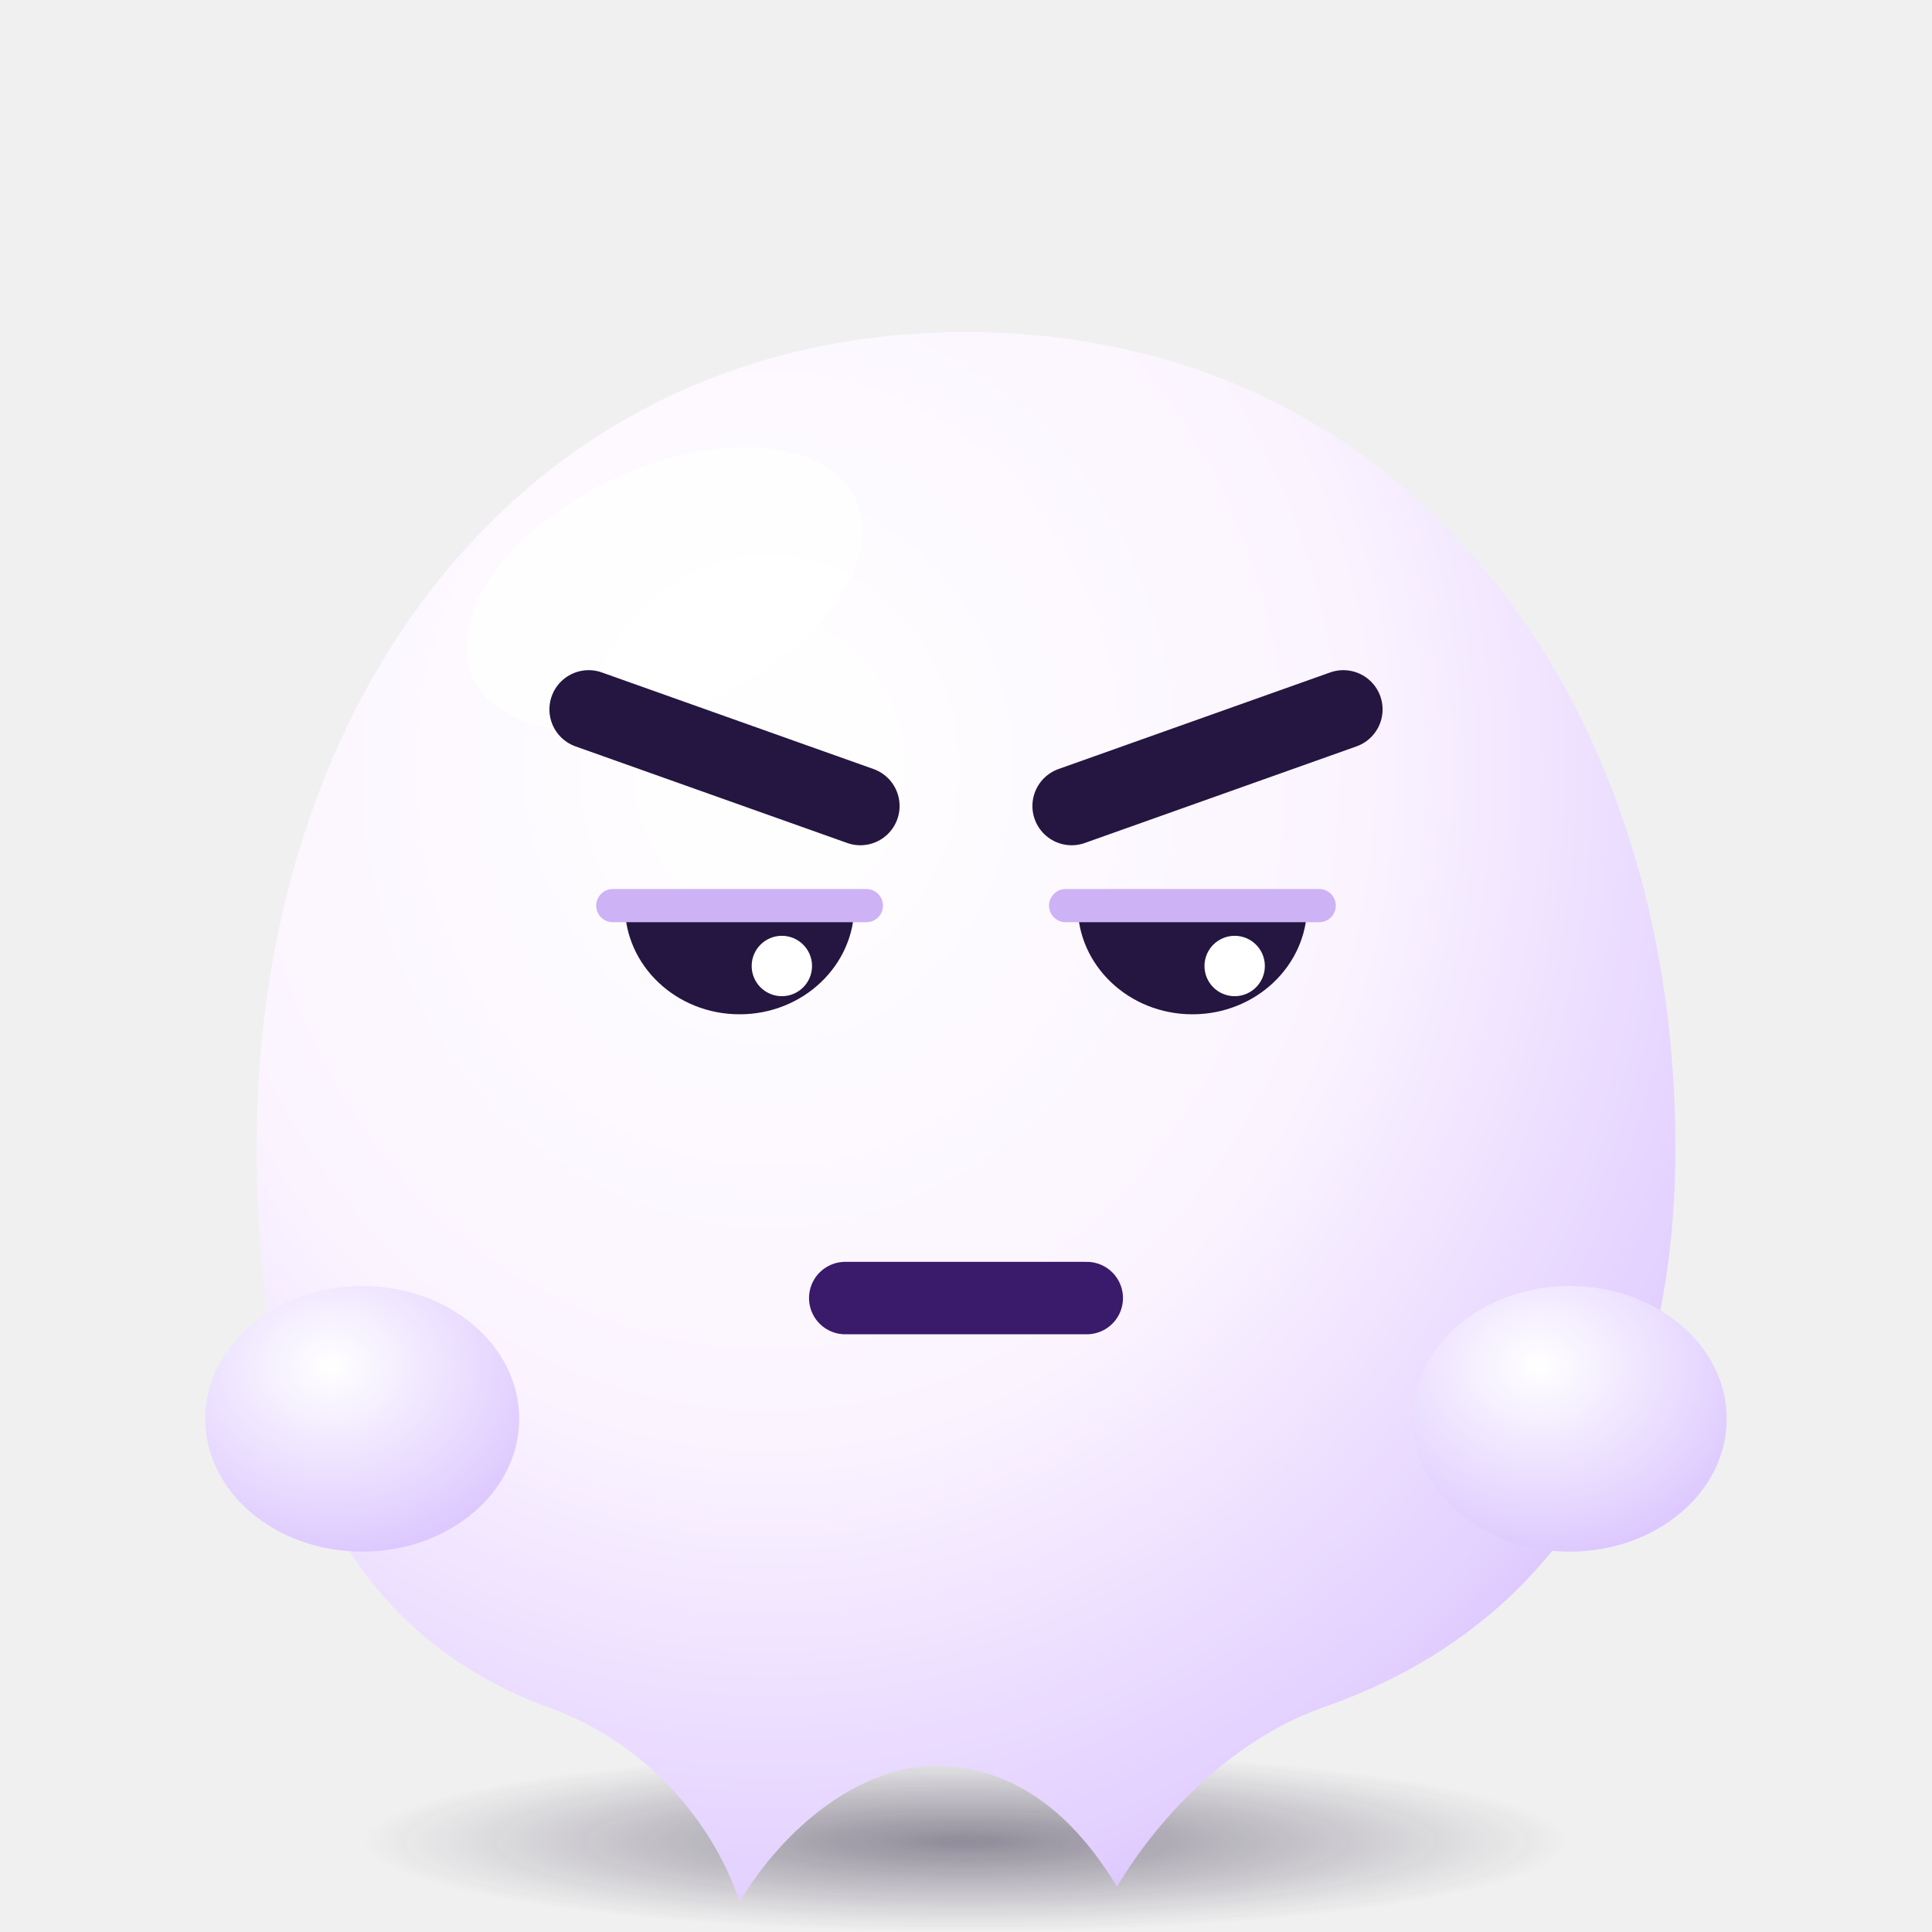
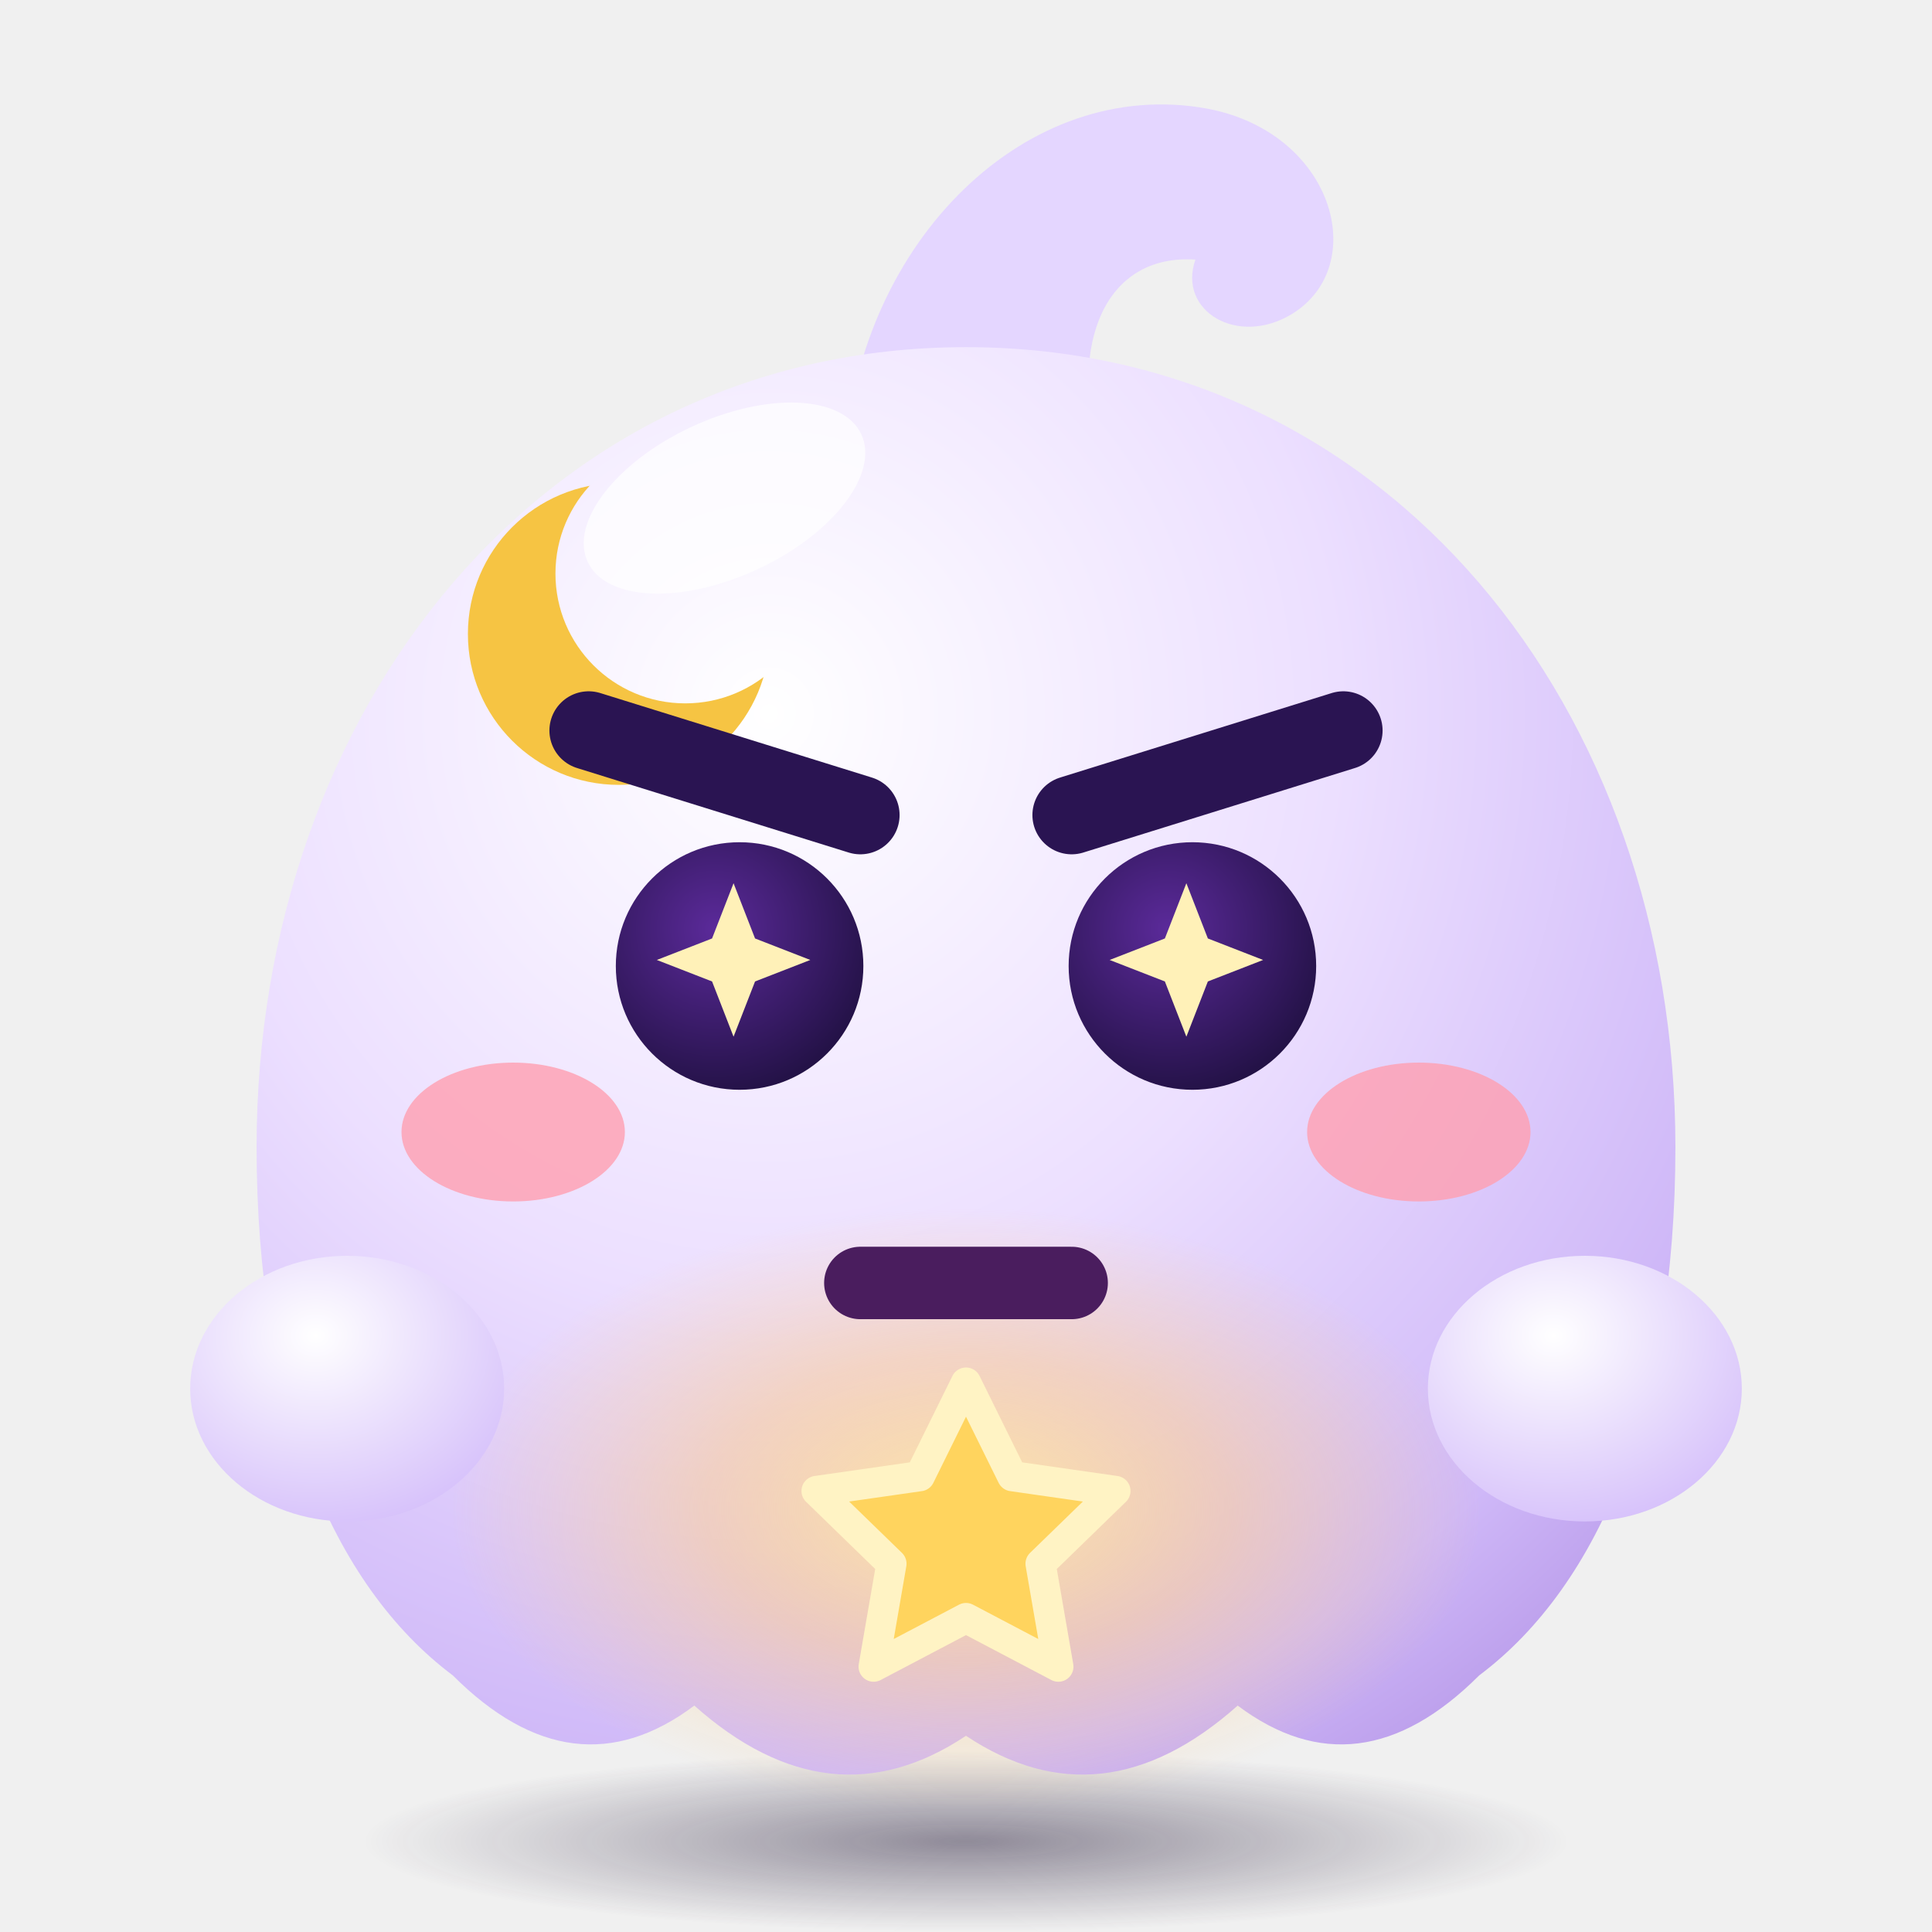
<svg xmlns="http://www.w3.org/2000/svg" viewBox="0 0 64 64">
  <defs>
-     <radialGradient id="b" cx=".36" cy=".28" r=".85">
+     <radialGradient id="b" cx=".36" cy=".26" r=".9">
      <stop offset="0" stop-color="#ffffff" />
-       <stop offset=".5" stop-color="#fbf4ff" />
-       <stop offset=".85" stop-color="#e2cfff" />
-       <stop offset="1" stop-color="#c9aef5" />
+       <stop offset=".45" stop-color="#ecdfff" />
+       <stop offset=".82" stop-color="#cfb8f8" />
+       <stop offset="1" stop-color="#b393e6" />
    </radialGradient>
    <radialGradient id="a" cx=".4" cy=".3" r=".8">
      <stop offset="0" stop-color="#ffffff" />
-       <stop offset="1" stop-color="#d9c2ff" />
+       <stop offset="1" stop-color="#d3bcfa" />
    </radialGradient>
    <radialGradient id="g" cx=".5" cy=".5" r=".5">
      <stop offset="0" stop-color="#1a0f2e" stop-opacity=".45" />
      <stop offset="1" stop-color="#1a0f2e" stop-opacity="0" />
    </radialGradient>
    <radialGradient id="m" cx=".45" cy=".4" r=".75">
-       <stop offset="0" stop-color="#3a1a6a" />
-       <stop offset=".6" stop-color="#160a33" />
-       <stop offset="1" stop-color="#06030f" />
+       <stop offset="0" stop-color="#5a2470" />
+       <stop offset="1" stop-color="#2a1048" />
    </radialGradient>
+     <radialGradient id="e" cx=".4" cy=".35" r=".75">
+       <stop offset="0" stop-color="#5b2a9a" />
+       <stop offset="1" stop-color="#1d0f3d" />
+     </radialGradient>
+     <radialGradient id="w" cx=".5" cy=".5" r=".5">
+       <stop offset="0" stop-color="#ffe9a8" stop-opacity=".95" />
+       <stop offset=".5" stop-color="#ffcf8a" stop-opacity=".5" />
+       <stop offset="1" stop-color="#ffcf8a" stop-opacity="0" />
+     </radialGradient>
+     <mask id="c">
+       <rect width="64" height="64" fill="#fff" />
+       <circle cx="22.7" cy="19" r="4.3" fill="#000" />
+     </mask>
  </defs>
  <ellipse cx="32" cy="61" rx="20" ry="3" fill="url(#g)" />
-   <path d="M32 11C46.5 11 55.5 23 55.5 38C55.5 48 51 54 44 56.5C41 57.5 38.5 60 37 62.5C35.5 60 33.5 58.5 31 58.5C28.5 58.5 26 60.5 24.5 63C23.5 60 21 57.5 18 56.5C11.5 54 8.5 48 8.5 38C8.5 23 17.5 11 32 11Z" fill="url(#b)" />
-   <ellipse cx="22" cy="19.5" rx="7" ry="4" fill="#fff" opacity=".85" transform="rotate(-25 22 19.5)" />
-   <ellipse cx="12" cy="47" rx="5.2" ry="4.4" fill="url(#a)" />
-   <ellipse cx="52" cy="47" rx="5.2" ry="4.4" fill="url(#a)" />
-   <path d="M19.5 23.5l9 3.2M44.5 23.5l-9 3.2" stroke="#241640" stroke-width="2.6" stroke-linecap="round" />
-   <path d="M20.7 30H28.3A3.8 3.6 0 0 1 20.7 30Z" fill="#241640" />
-   <path d="M20.3 30H28.7" stroke="#cdb3f5" stroke-width="1.1" stroke-linecap="round" />
-   <circle cx="25.9" cy="32" r="1" fill="#fff" />
-   <path d="M35.7 30H43.3A3.8 3.6 0 0 1 35.7 30Z" fill="#241640" />
-   <path d="M35.3 30H43.7" stroke="#cdb3f5" stroke-width="1.1" stroke-linecap="round" />
-   <circle cx="40.9" cy="32" r="1" fill="#fff" />
-   <path d="M28 43h8" stroke="#3a1a6a" stroke-width="2.4" stroke-linecap="round" />
+   <path d="M28 15C28.5 8 34 2.5 40 3.6C44.2 4.4 45.4 8.8 42.8 10.4C41 11.5 39 10.3 39.6 8.6C36.6 8.4 35.4 11.4 36.4 15Z" fill="#e4d6ff" />
+   <path d="M32 11.5C46 11.5 55.5 23.5 55.5 38C55.5 46.5 53 52.5 49 55.5Q45 59.5 41 56.5Q36.5 60.5 32 57.5Q27.5 60.5 23 56.5Q19 59.5 15 55.5C11 52.5 8.5 46.5 8.5 38C8.5 23.5 18 11.5 32 11.5Z" fill="url(#b)" />
+   <ellipse cx="32" cy="50" rx="17" ry="10" fill="url(#w)" />
+   <ellipse cx="24" cy="16.5" rx="5" ry="2.6" fill="#fff" opacity=".7" transform="rotate(-25 24 16.5)" />
+   <ellipse cx="11.5" cy="46" rx="5.2" ry="4.4" fill="url(#a)" />
+   <ellipse cx="52.5" cy="46" rx="5.2" ry="4.4" fill="url(#a)" />
+   <circle cx="20.5" cy="21" r="5" fill="#f6c443" mask="url(#c)" />
+   <ellipse cx="17" cy="37.5" rx="3.7" ry="2.3" fill="#ff9fb0" opacity=".8" />
+   <ellipse cx="47" cy="37.5" rx="3.7" ry="2.3" fill="#ff9fb0" opacity=".8" />
+   <path d="M32.00 45.80L33.53 48.90L36.95 49.39L34.47 51.80L35.06 55.21L32.00 53.60L28.94 55.21L29.53 51.80L27.05 49.39L30.47 48.90Z" fill="#ffd45e" stroke="#fff3c4" stroke-width="1" stroke-linejoin="round" />
+   <path d="M19.5 24.2l9 2.8M44.5 24.2l-9 2.8" stroke="#2a1452" stroke-width="2.6" stroke-linecap="round" />
+   <circle cx="24.5" cy="32" r="4.1" fill="url(#e)" />
+   <path d="M24.3 29.258l0.712 1.83 1.83 0.712-1.83 0.712-0.712 1.83-0.712-1.83-1.83-0.712 1.83-0.712z" fill="#fff1b8" />
+   <circle cx="39.5" cy="32" r="4.1" fill="url(#e)" />
+   <path d="M39.3 29.258l0.712 1.83 1.83 0.712-1.83 0.712-0.712 1.83-0.712-1.83-1.83-0.712 1.83-0.712z" fill="#fff1b8" />
+   <path d="M28.5 42.5h7" stroke="#4a1d5e" stroke-width="2.4" stroke-linecap="round" />
</svg>
